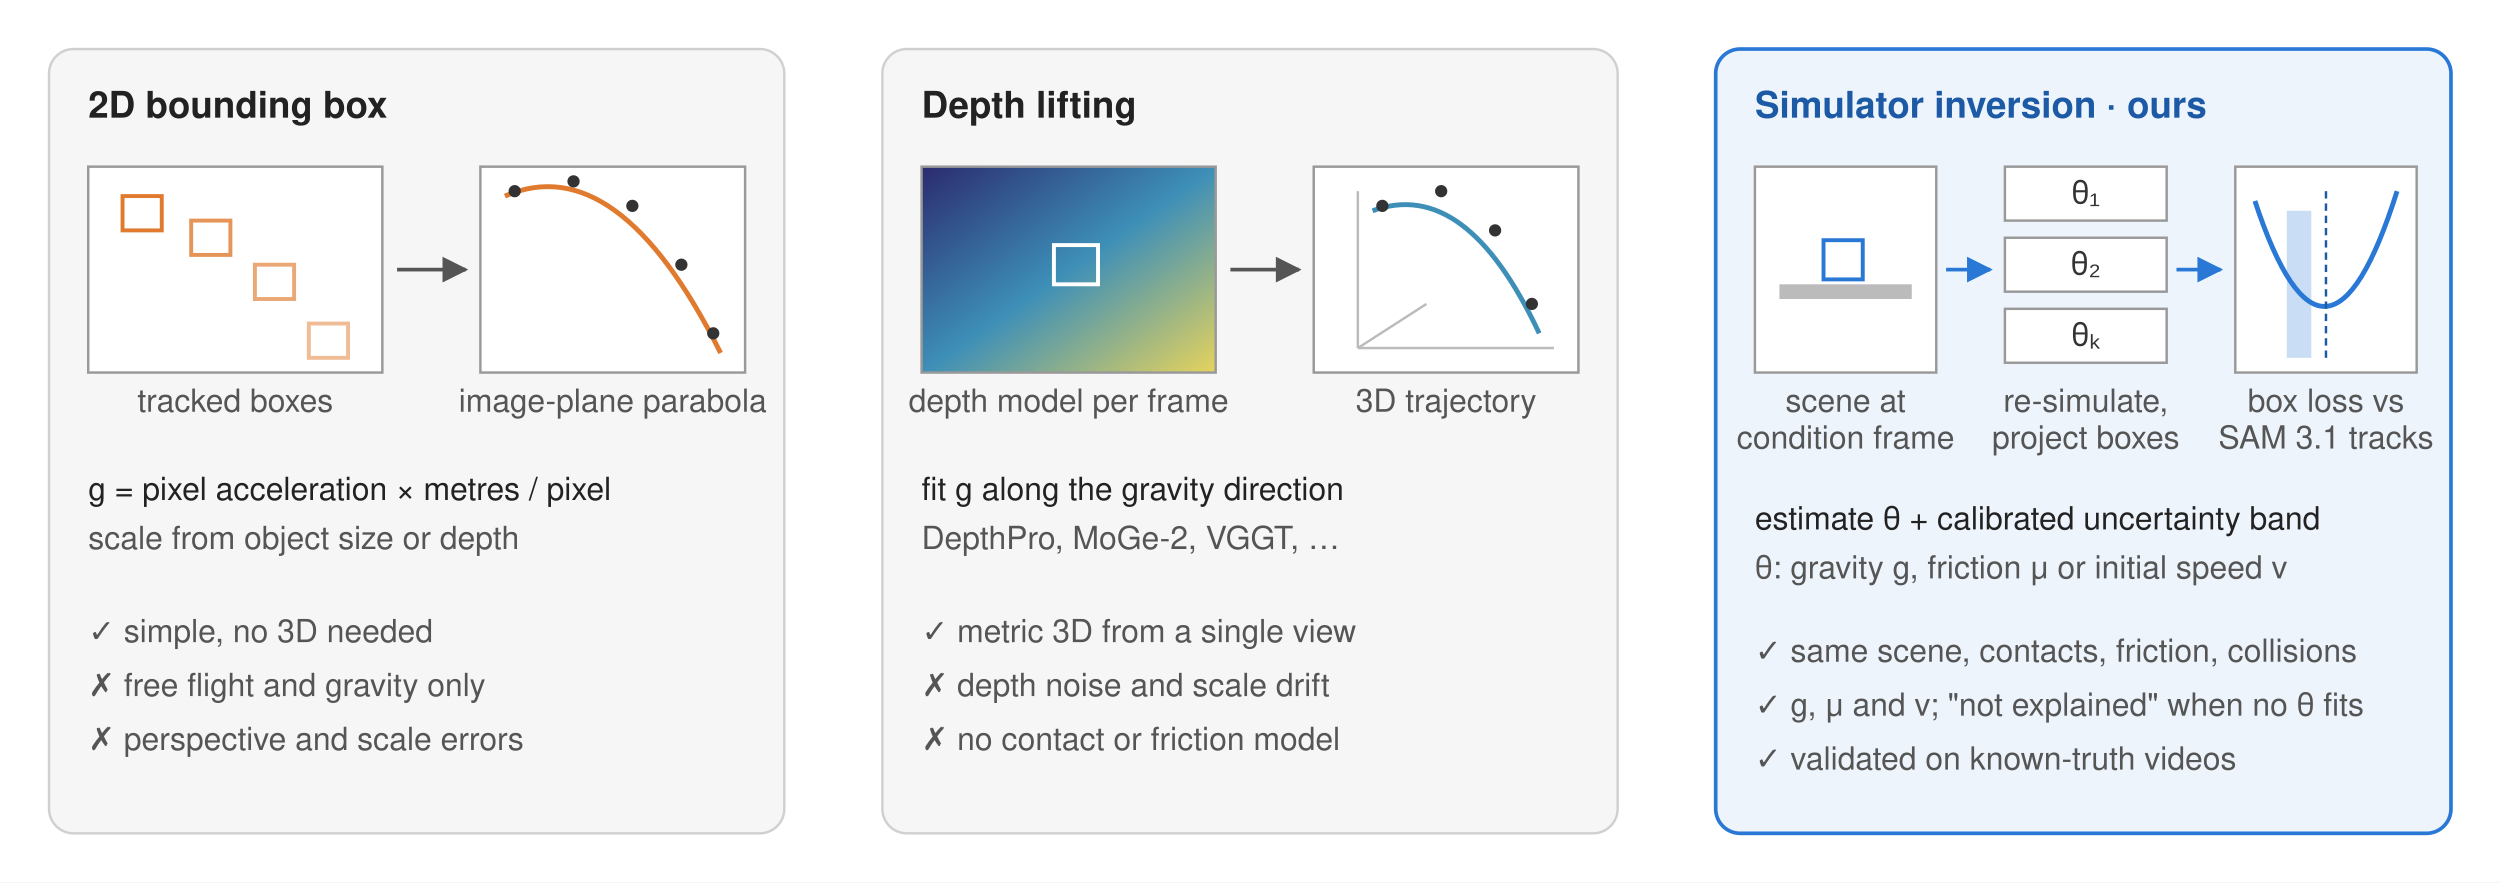
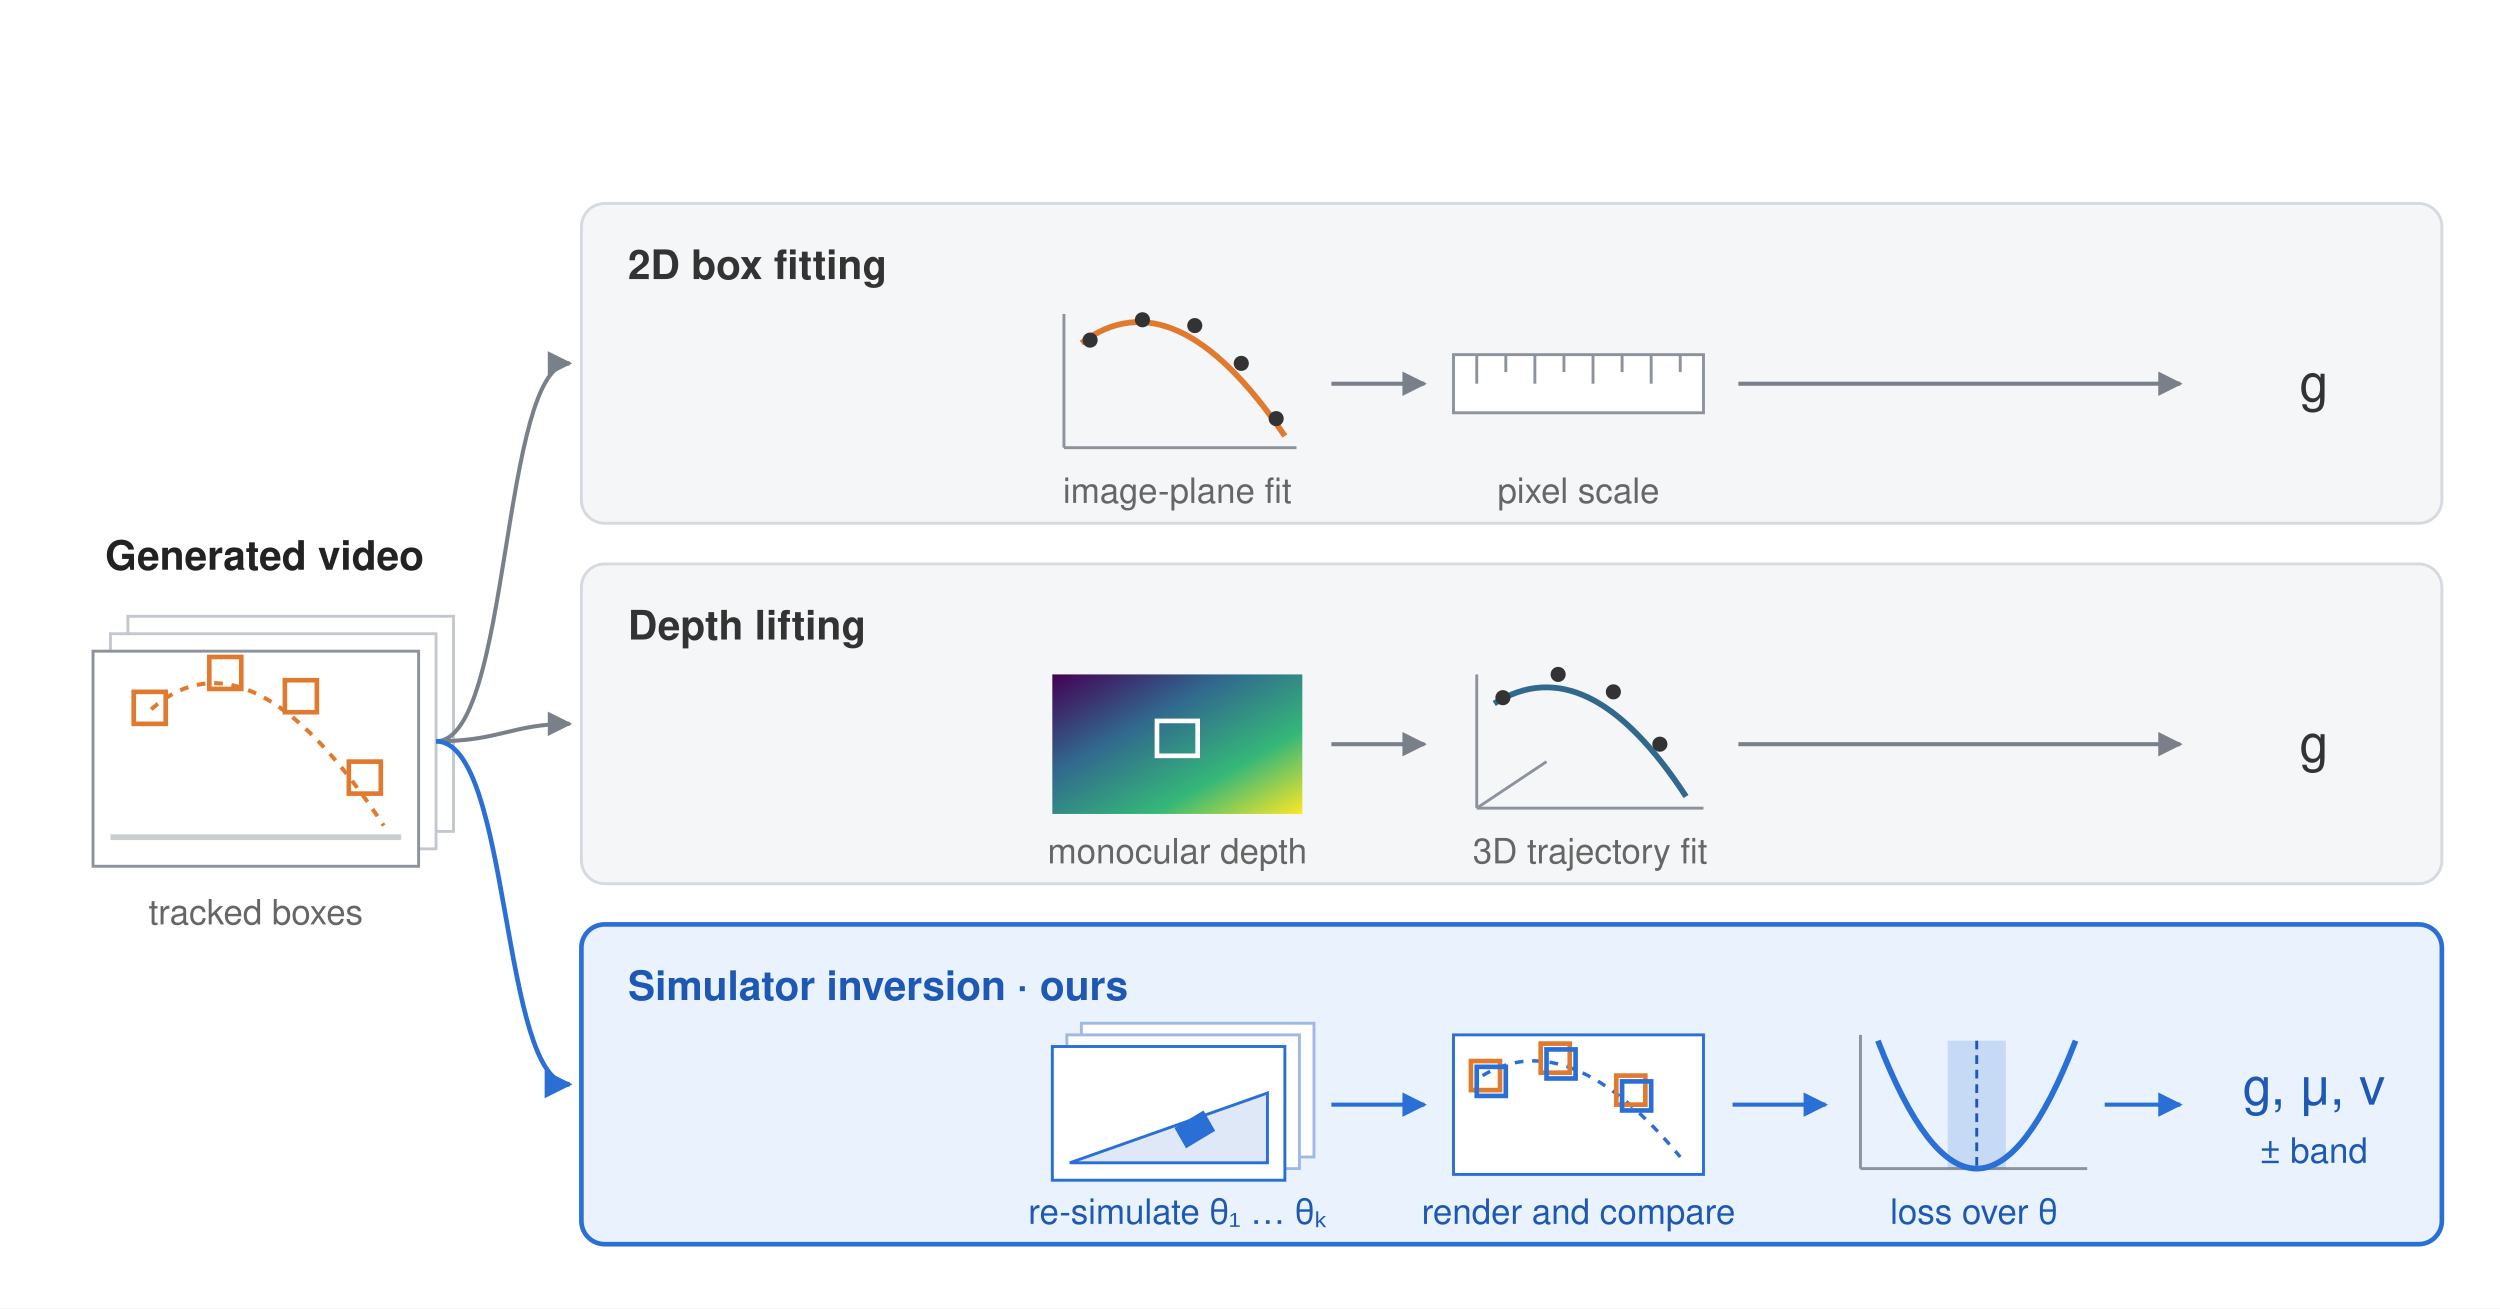
- <svg xmlns="http://www.w3.org/2000/svg" viewBox="0 0 1020 360" font-family="Helvetica, Arial, sans-serif" font-size="13">
+ <svg xmlns="http://www.w3.org/2000/svg" viewBox="0 0 860 450" font-family="Helvetica, Arial, sans-serif">
  <defs>
-     <marker id="arr" viewBox="0 0 10 10" refX="9" refY="5" markerWidth="7" markerHeight="7" orient="auto-start-reverse">
-       <path d="M0,0 L10,5 L0,10 z" fill="#555" />
+     <marker id="ag" viewBox="0 0 10 10" refX="9" refY="5" markerWidth="6" markerHeight="6" orient="auto">
+       <path d="M0,0 L10,5 L0,10 z" fill="#7a808a" />
    </marker>
-     <marker id="arrb" viewBox="0 0 10 10" refX="9" refY="5" markerWidth="7" markerHeight="7" orient="auto-start-reverse">
-       <path d="M0,0 L10,5 L0,10 z" fill="#2a78d6" />
+     <marker id="ab" viewBox="0 0 10 10" refX="9" refY="5" markerWidth="6" markerHeight="6" orient="auto">
+       <path d="M0,0 L10,5 L0,10 z" fill="#2a6fd6" />
    </marker>
+     <linearGradient id="viridis" x1="0" y1="0" x2="1" y2="1">
+       <stop offset="0" stop-color="#440154" />
+       <stop offset="0.35" stop-color="#31688e" />
+       <stop offset="0.7" stop-color="#35b779" />
+       <stop offset="1" stop-color="#fde725" />
+     </linearGradient>
  </defs>
-   <rect width="1020" height="360" fill="#ffffff" />
-   <g transform="translate(20,20)">
-     <rect width="300" height="320" rx="10" fill="#f6f6f6" stroke="#d0d0d0" />
-     <text x="16" y="28" font-size="15" font-weight="bold" fill="#222">2D bounding box</text>
-     <rect x="16" y="48" width="120" height="84" fill="#fff" stroke="#999" />
-     <rect x="30" y="60" width="16" height="14" fill="none" stroke="#e07a2e" stroke-width="1.6" />
-     <rect x="58" y="70" width="16" height="14" fill="none" stroke="#e07a2e" stroke-width="1.6" opacity="0.8" />
-     <rect x="84" y="88" width="16" height="14" fill="none" stroke="#e07a2e" stroke-width="1.6" opacity="0.65" />
-     <rect x="106" y="112" width="16" height="14" fill="none" stroke="#e07a2e" stroke-width="1.6" opacity="0.5" />
-     <text x="76" y="148" text-anchor="middle" fill="#555">tracked boxes</text>
-     <line x1="142" y1="90" x2="170" y2="90" stroke="#555" stroke-width="1.5" marker-end="url(#arr)" />
-     <rect x="176" y="48" width="108" height="84" fill="#fff" stroke="#999" />
-     <path d="M186,60 Q232,40 274,124" fill="none" stroke="#e07a2e" stroke-width="2" />
-     <circle cx="190" cy="58" r="2.5" fill="#333" />
-     <circle cx="214" cy="54" r="2.5" fill="#333" />
-     <circle cx="238" cy="64" r="2.5" fill="#333" />
-     <circle cx="258" cy="88" r="2.5" fill="#333" />
-     <circle cx="271" cy="116" r="2.5" fill="#333" />
-     <text x="230" y="148" text-anchor="middle" fill="#555">image-plane parabola</text>
-     <text x="16" y="184" fill="#222">g = pixel acceleration × metres / pixel</text>
-     <text x="16" y="204" fill="#555">scale from object size or depth</text>
-     <text x="16" y="242" fill="#555">✓ simple, no 3D needed</text>
-     <text x="16" y="264" fill="#555">✗ free flight and gravity only</text>
-     <text x="16" y="286" fill="#555">✗ perspective and scale errors</text>
+   <rect width="860" height="450" fill="#fff" />
+   <text x="91" y="196" text-anchor="middle" font-size="14" font-weight="bold" fill="#222">Generated video</text>
+   <rect x="44" y="212" width="112" height="74" fill="#fff" stroke="#c3c8d0" />
+   <rect x="38" y="218" width="112" height="74" fill="#fff" stroke="#c3c8d0" />
+   <rect x="32" y="224" width="112" height="74" fill="#fff" stroke="#8d939c" />
+   <line x1="38" y1="288" x2="138" y2="288" stroke="#c9cdd4" stroke-width="2" />
+   <path d="M52,244 Q86,214 132,284" fill="none" stroke="#e07a2e" stroke-width="1.4" stroke-dasharray="3,3" />
+   <rect x="46" y="238" width="11" height="11" fill="none" stroke="#e07a2e" stroke-width="1.6" />
+   <rect x="72" y="226" width="11" height="11" fill="none" stroke="#e07a2e" stroke-width="1.6" />
+   <rect x="98" y="234" width="11" height="11" fill="none" stroke="#e07a2e" stroke-width="1.6" />
+   <rect x="120" y="262" width="11" height="11" fill="none" stroke="#e07a2e" stroke-width="1.6" />
+   <text x="88" y="318" text-anchor="middle" font-size="12" fill="#666">tracked boxes</text>
+   <path d="M150,255 C176,255 172,125 196,125" fill="none" stroke="#7a808a" stroke-width="1.4" marker-end="url(#ag)" />
+   <path d="M150,255 C172,255 176,249 196,249" fill="none" stroke="#7a808a" stroke-width="1.4" marker-end="url(#ag)" />
+   <path d="M150,255 C176,255 172,373 196,373" fill="none" stroke="#2a6fd6" stroke-width="1.6" marker-end="url(#ab)" />
+   <g transform="translate(0,70)">
+     <rect x="200" y="0" width="640" height="110" rx="8" fill="#f5f6f8" stroke="#d5d9e0" />
+     <text x="216" y="26" font-size="14" font-weight="bold" fill="#333">2D box fitting</text>
+     <line x1="366" y1="84" x2="446" y2="84" stroke="#8d939c" />
+     <line x1="366" y1="84" x2="366" y2="38" stroke="#8d939c" />
+     <path d="M372,48 Q404,24 442,80" fill="none" stroke="#e07a2e" stroke-width="2" />
+     <g fill="#333">
+       <circle cx="375" cy="47" r="2.6" />
+       <circle cx="393" cy="40" r="2.6" />
+       <circle cx="411" cy="42" r="2.6" />
+       <circle cx="427" cy="55" r="2.6" />
+       <circle cx="439" cy="74" r="2.6" />
+     </g>
+     <text x="405" y="103" text-anchor="middle" font-size="12" fill="#666">image-plane fit</text>
+     <line x1="458" y1="62" x2="490" y2="62" stroke="#7a808a" stroke-width="1.4" marker-end="url(#ag)" />
+     <rect x="500" y="52" width="86" height="20" fill="#fff" stroke="#8d939c" />
+     <g stroke="#8d939c">
+       <line x1="508" y1="52" x2="508" y2="62" />
+       <line x1="518" y1="52" x2="518" y2="58" />
+       <line x1="528" y1="52" x2="528" y2="62" />
+       <line x1="538" y1="52" x2="538" y2="58" />
+       <line x1="548" y1="52" x2="548" y2="62" />
+       <line x1="558" y1="52" x2="558" y2="58" />
+       <line x1="568" y1="52" x2="568" y2="62" />
+       <line x1="578" y1="52" x2="578" y2="58" />
+     </g>
+     <text x="543" y="103" text-anchor="middle" font-size="12" fill="#666">pixel scale</text>
+     <line x1="598" y1="62" x2="750" y2="62" stroke="#7a808a" stroke-width="1.4" marker-end="url(#ag)" />
+     <text x="796" y="68" text-anchor="middle" font-size="18" fill="#333">g</text>
  </g>
-   <g transform="translate(360,20)">
-     <rect width="300" height="320" rx="10" fill="#f6f6f6" stroke="#d0d0d0" />
-     <text x="16" y="28" font-size="15" font-weight="bold" fill="#222">Depth lifting</text>
-     <defs>
-       <linearGradient id="depth" x1="0" y1="0" x2="1" y2="1">
-         <stop offset="0" stop-color="#2b2b6e" />
-         <stop offset="0.5" stop-color="#3d8fb8" />
-         <stop offset="1" stop-color="#e6d35c" />
-       </linearGradient>
-     </defs>
-     <rect x="16" y="48" width="120" height="84" fill="url(#depth)" stroke="#999" />
-     <rect x="70" y="80" width="18" height="16" fill="none" stroke="#fff" stroke-width="1.6" />
-     <text x="76" y="148" text-anchor="middle" fill="#555">depth model per frame</text>
-     <line x1="142" y1="90" x2="170" y2="90" stroke="#555" stroke-width="1.5" marker-end="url(#arr)" />
-     <rect x="176" y="48" width="108" height="84" fill="#fff" stroke="#999" />
-     <line x1="194" y1="122" x2="194" y2="58" stroke="#bbb" />
-     <line x1="194" y1="122" x2="274" y2="122" stroke="#bbb" />
-     <line x1="194" y1="122" x2="222" y2="104" stroke="#bbb" />
-     <path d="M200,66 Q238,52 268,116" fill="none" stroke="#3d8fb8" stroke-width="2" />
-     <circle cx="204" cy="64" r="2.5" fill="#333" />
-     <circle cx="228" cy="58" r="2.5" fill="#333" />
-     <circle cx="250" cy="74" r="2.5" fill="#333" />
-     <circle cx="265" cy="104" r="2.5" fill="#333" />
-     <text x="230" y="148" text-anchor="middle" fill="#555">3D trajectory</text>
-     <text x="16" y="184" fill="#222">fit g along the gravity direction</text>
-     <text x="16" y="204" fill="#555">DepthPro, MoGe-2, VGGT, …</text>
-     <text x="16" y="242" fill="#555">✓ metric 3D from a single view</text>
-     <text x="16" y="264" fill="#555">✗ depth noise and scale drift</text>
-     <text x="16" y="286" fill="#555">✗ no contact or friction model</text>
+   <g transform="translate(0,194)">
+     <rect x="200" y="0" width="640" height="110" rx="8" fill="#f5f6f8" stroke="#d5d9e0" />
+     <text x="216" y="26" font-size="14" font-weight="bold" fill="#333">Depth lifting</text>
+     <rect x="362" y="38" width="86" height="48" fill="url(#viridis)" />
+     <rect x="398" y="54" width="14" height="12" fill="none" stroke="#fff" stroke-width="1.6" />
+     <text x="405" y="103" text-anchor="middle" font-size="12" fill="#666">monocular depth</text>
+     <line x1="458" y1="62" x2="490" y2="62" stroke="#7a808a" stroke-width="1.4" marker-end="url(#ag)" />
+     <line x1="508" y1="84" x2="586" y2="84" stroke="#8d939c" />
+     <line x1="508" y1="84" x2="508" y2="38" stroke="#8d939c" />
+     <line x1="508" y1="84" x2="532" y2="68" stroke="#8d939c" />
+     <path d="M514,48 Q546,28 580,80" fill="none" stroke="#31688e" stroke-width="2" />
+     <g fill="#333">
+       <circle cx="517" cy="46" r="2.6" />
+       <circle cx="536" cy="38" r="2.6" />
+       <circle cx="555" cy="44" r="2.6" />
+       <circle cx="571" cy="62" r="2.6" />
+     </g>
+     <text x="547" y="103" text-anchor="middle" font-size="12" fill="#666">3D trajectory fit</text>
+     <line x1="598" y1="62" x2="750" y2="62" stroke="#7a808a" stroke-width="1.4" marker-end="url(#ag)" />
+     <text x="796" y="68" text-anchor="middle" font-size="18" fill="#333">g</text>
  </g>
-   <g transform="translate(700,20)">
-     <rect width="300" height="320" rx="10" fill="#eef4fc" stroke="#2a78d6" stroke-width="1.5" />
-     <text x="16" y="28" font-size="15" font-weight="bold" fill="#1d5aa6">Simulator inversion · ours</text>
-     <rect x="16" y="48" width="74" height="84" fill="#fff" stroke="#999" />
-     <rect x="26" y="96" width="54" height="6" fill="#bbb" />
-     <rect x="44" y="78" width="16" height="16" fill="none" stroke="#2a78d6" stroke-width="1.6" />
-     <text x="53" y="148" text-anchor="middle" fill="#555">scene at</text>
-     <text x="53" y="163" text-anchor="middle" fill="#555">condition frame</text>
-     <line x1="94" y1="90" x2="112" y2="90" stroke="#2a78d6" stroke-width="1.5" marker-end="url(#arrb)" />
-     <g fill="#fff" stroke="#999">
-       <rect x="118" y="48" width="66" height="22" />
-       <rect x="118" y="77" width="66" height="22" />
-       <rect x="118" y="106" width="66" height="22" />
+   <g transform="translate(0,318)">
+     <rect x="200" y="0" width="640" height="110" rx="8" fill="#eaf2fd" stroke="#2a6fd6" stroke-width="1.6" />
+     <text x="216" y="26" font-size="14" font-weight="bold" fill="#1d58b5">Simulator inversion · ours</text>
+     <rect x="372" y="34" width="80" height="46" fill="#fff" stroke="#9fb9e3" />
+     <rect x="367" y="38" width="80" height="46" fill="#fff" stroke="#9fb9e3" />
+     <rect x="362" y="42" width="80" height="46" fill="#fff" stroke="#2a6fd6" />
+     <polygon points="368,82 436,82 436,58" fill="#dfe8f6" stroke="#2a6fd6" />
+     <polygon points="404,70 414,64 418,71 408,77" fill="#2a6fd6" />
+     <text x="405" y="103" text-anchor="middle" font-size="12" fill="#1d58b5">re-simulate θ₁ … θₖ</text>
+     <line x1="458" y1="62" x2="490" y2="62" stroke="#2a6fd6" stroke-width="1.4" marker-end="url(#ab)" />
+     <rect x="500" y="38" width="86" height="48" fill="#fff" stroke="#2a6fd6" />
+     <path d="M510,52 Q540,34 578,80" fill="none" stroke="#2a6fd6" stroke-width="1.2" stroke-dasharray="3,3" />
+     <g fill="none" stroke-width="1.6">
+       <rect x="506" y="47" width="10" height="10" stroke="#e07a2e" />
+       <rect x="530" y="41" width="10" height="10" stroke="#e07a2e" />
+       <rect x="556" y="52" width="10" height="10" stroke="#e07a2e" />
+       <rect x="508" y="49" width="10" height="10" stroke="#2a6fd6" />
+       <rect x="532" y="43" width="10" height="10" stroke="#2a6fd6" />
+       <rect x="558" y="54" width="10" height="10" stroke="#2a6fd6" />
    </g>
-     <text x="151" y="63" text-anchor="middle" fill="#333">θ₁</text>
-     <text x="151" y="92" text-anchor="middle" fill="#333">θ₂</text>
-     <text x="151" y="121" text-anchor="middle" fill="#333">θₖ</text>
-     <text x="151" y="148" text-anchor="middle" fill="#555">re-simulate,</text>
-     <text x="151" y="163" text-anchor="middle" fill="#555">project boxes</text>
-     <line x1="188" y1="90" x2="206" y2="90" stroke="#2a78d6" stroke-width="1.5" marker-end="url(#arrb)" />
-     <rect x="212" y="48" width="74" height="84" fill="#fff" stroke="#999" />
-     <path d="M220,62 Q249,150 278,58" fill="none" stroke="#2a78d6" stroke-width="2" />
-     <line x1="238" y1="66" x2="238" y2="126" stroke="#2a78d6" stroke-opacity="0.25" stroke-width="10" />
-     <line x1="249" y1="58" x2="249" y2="128" stroke="#1d5aa6" stroke-dasharray="3,2" />
-     <text x="249" y="148" text-anchor="middle" fill="#555">box loss vs</text>
-     <text x="249" y="163" text-anchor="middle" fill="#555">SAM 3.1 tracks</text>
-     <text x="16" y="196" fill="#222">estimate θ + calibrated uncertainty band</text>
-     <text x="16" y="216" fill="#555">θ: gravity g, friction μ or initial speed v</text>
-     <text x="16" y="250" fill="#555">✓ same scene, contacts, friction, collisions</text>
-     <text x="16" y="272" fill="#555">✓ g, μ and v; "not explained" when no θ fits</text>
-     <text x="16" y="294" fill="#555">✓ validated on known-truth videos</text>
+     <text x="543" y="103" text-anchor="middle" font-size="12" fill="#1d58b5">render and compare</text>
+     <line x1="596" y1="62" x2="628" y2="62" stroke="#2a6fd6" stroke-width="1.4" marker-end="url(#ab)" />
+     <line x1="640" y1="84" x2="718" y2="84" stroke="#8d939c" />
+     <line x1="640" y1="84" x2="640" y2="38" stroke="#8d939c" />
+     <rect x="670" y="40" width="20" height="44" fill="#2a6fd6" fill-opacity="0.18" />
+     <path d="M646,40 Q680,128 714,40" fill="none" stroke="#2a6fd6" stroke-width="2" />
+     <line x1="680" y1="40" x2="680" y2="84" stroke="#1d58b5" stroke-dasharray="3,2" />
+     <text x="679" y="103" text-anchor="middle" font-size="12" fill="#1d58b5">loss over θ</text>
+     <line x1="724" y1="62" x2="750" y2="62" stroke="#2a6fd6" stroke-width="1.4" marker-end="url(#ab)" />
+     <text x="796" y="62" text-anchor="middle" font-size="18" fill="#1d58b5">g, μ, v</text>
+     <text x="796" y="82" text-anchor="middle" font-size="12" fill="#1d58b5">± band</text>
  </g>
</svg>
